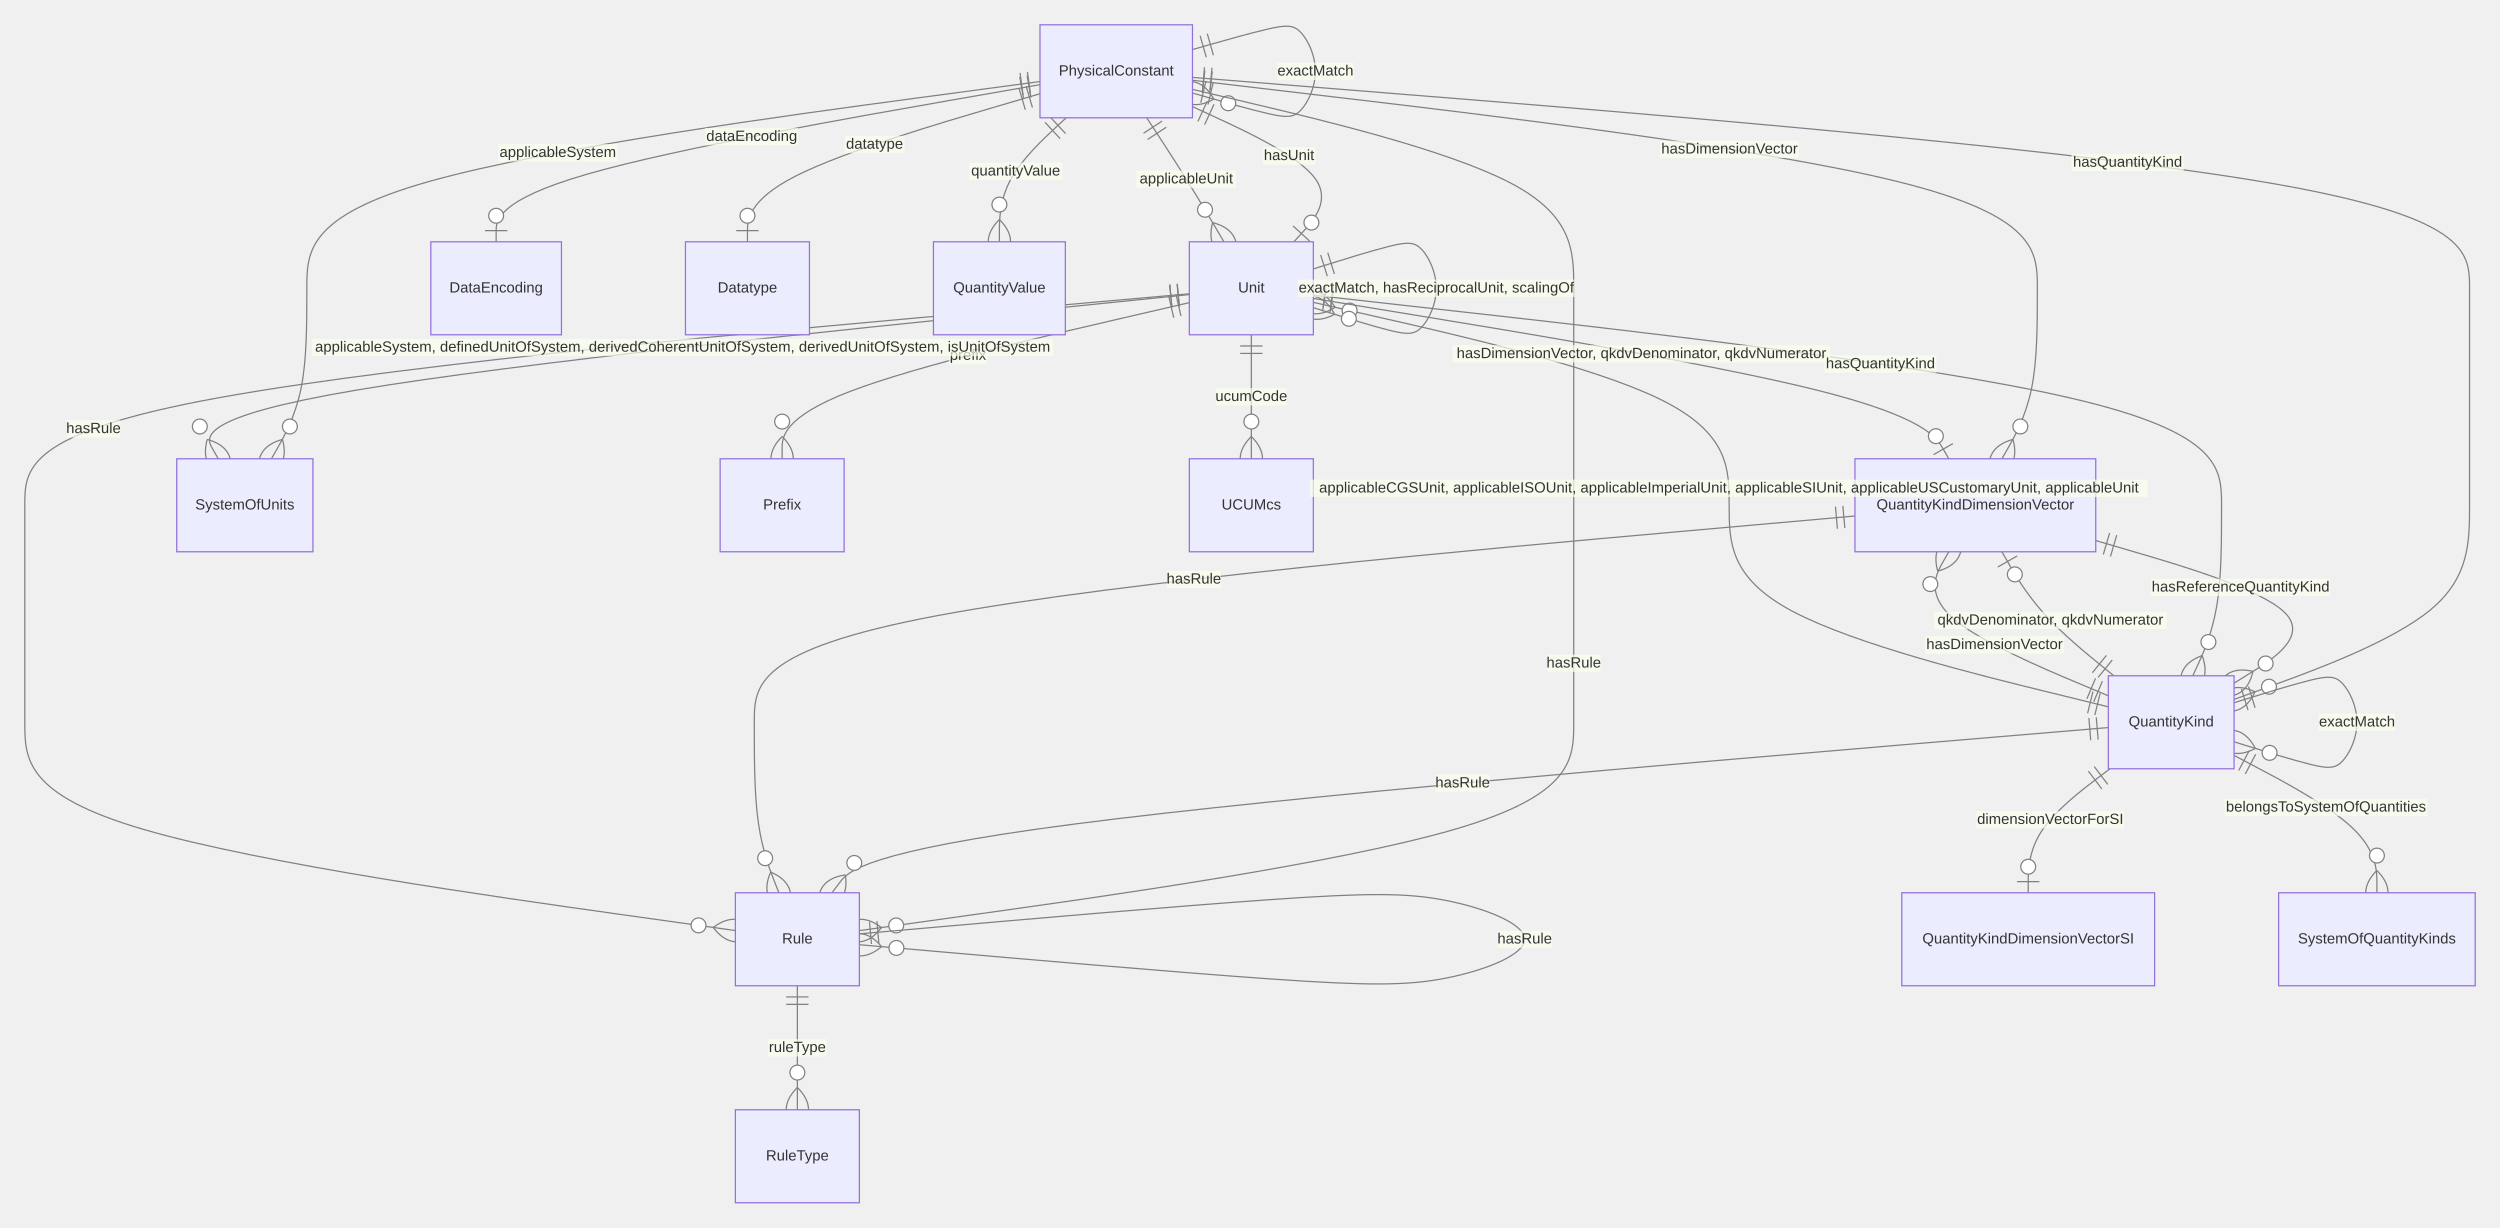
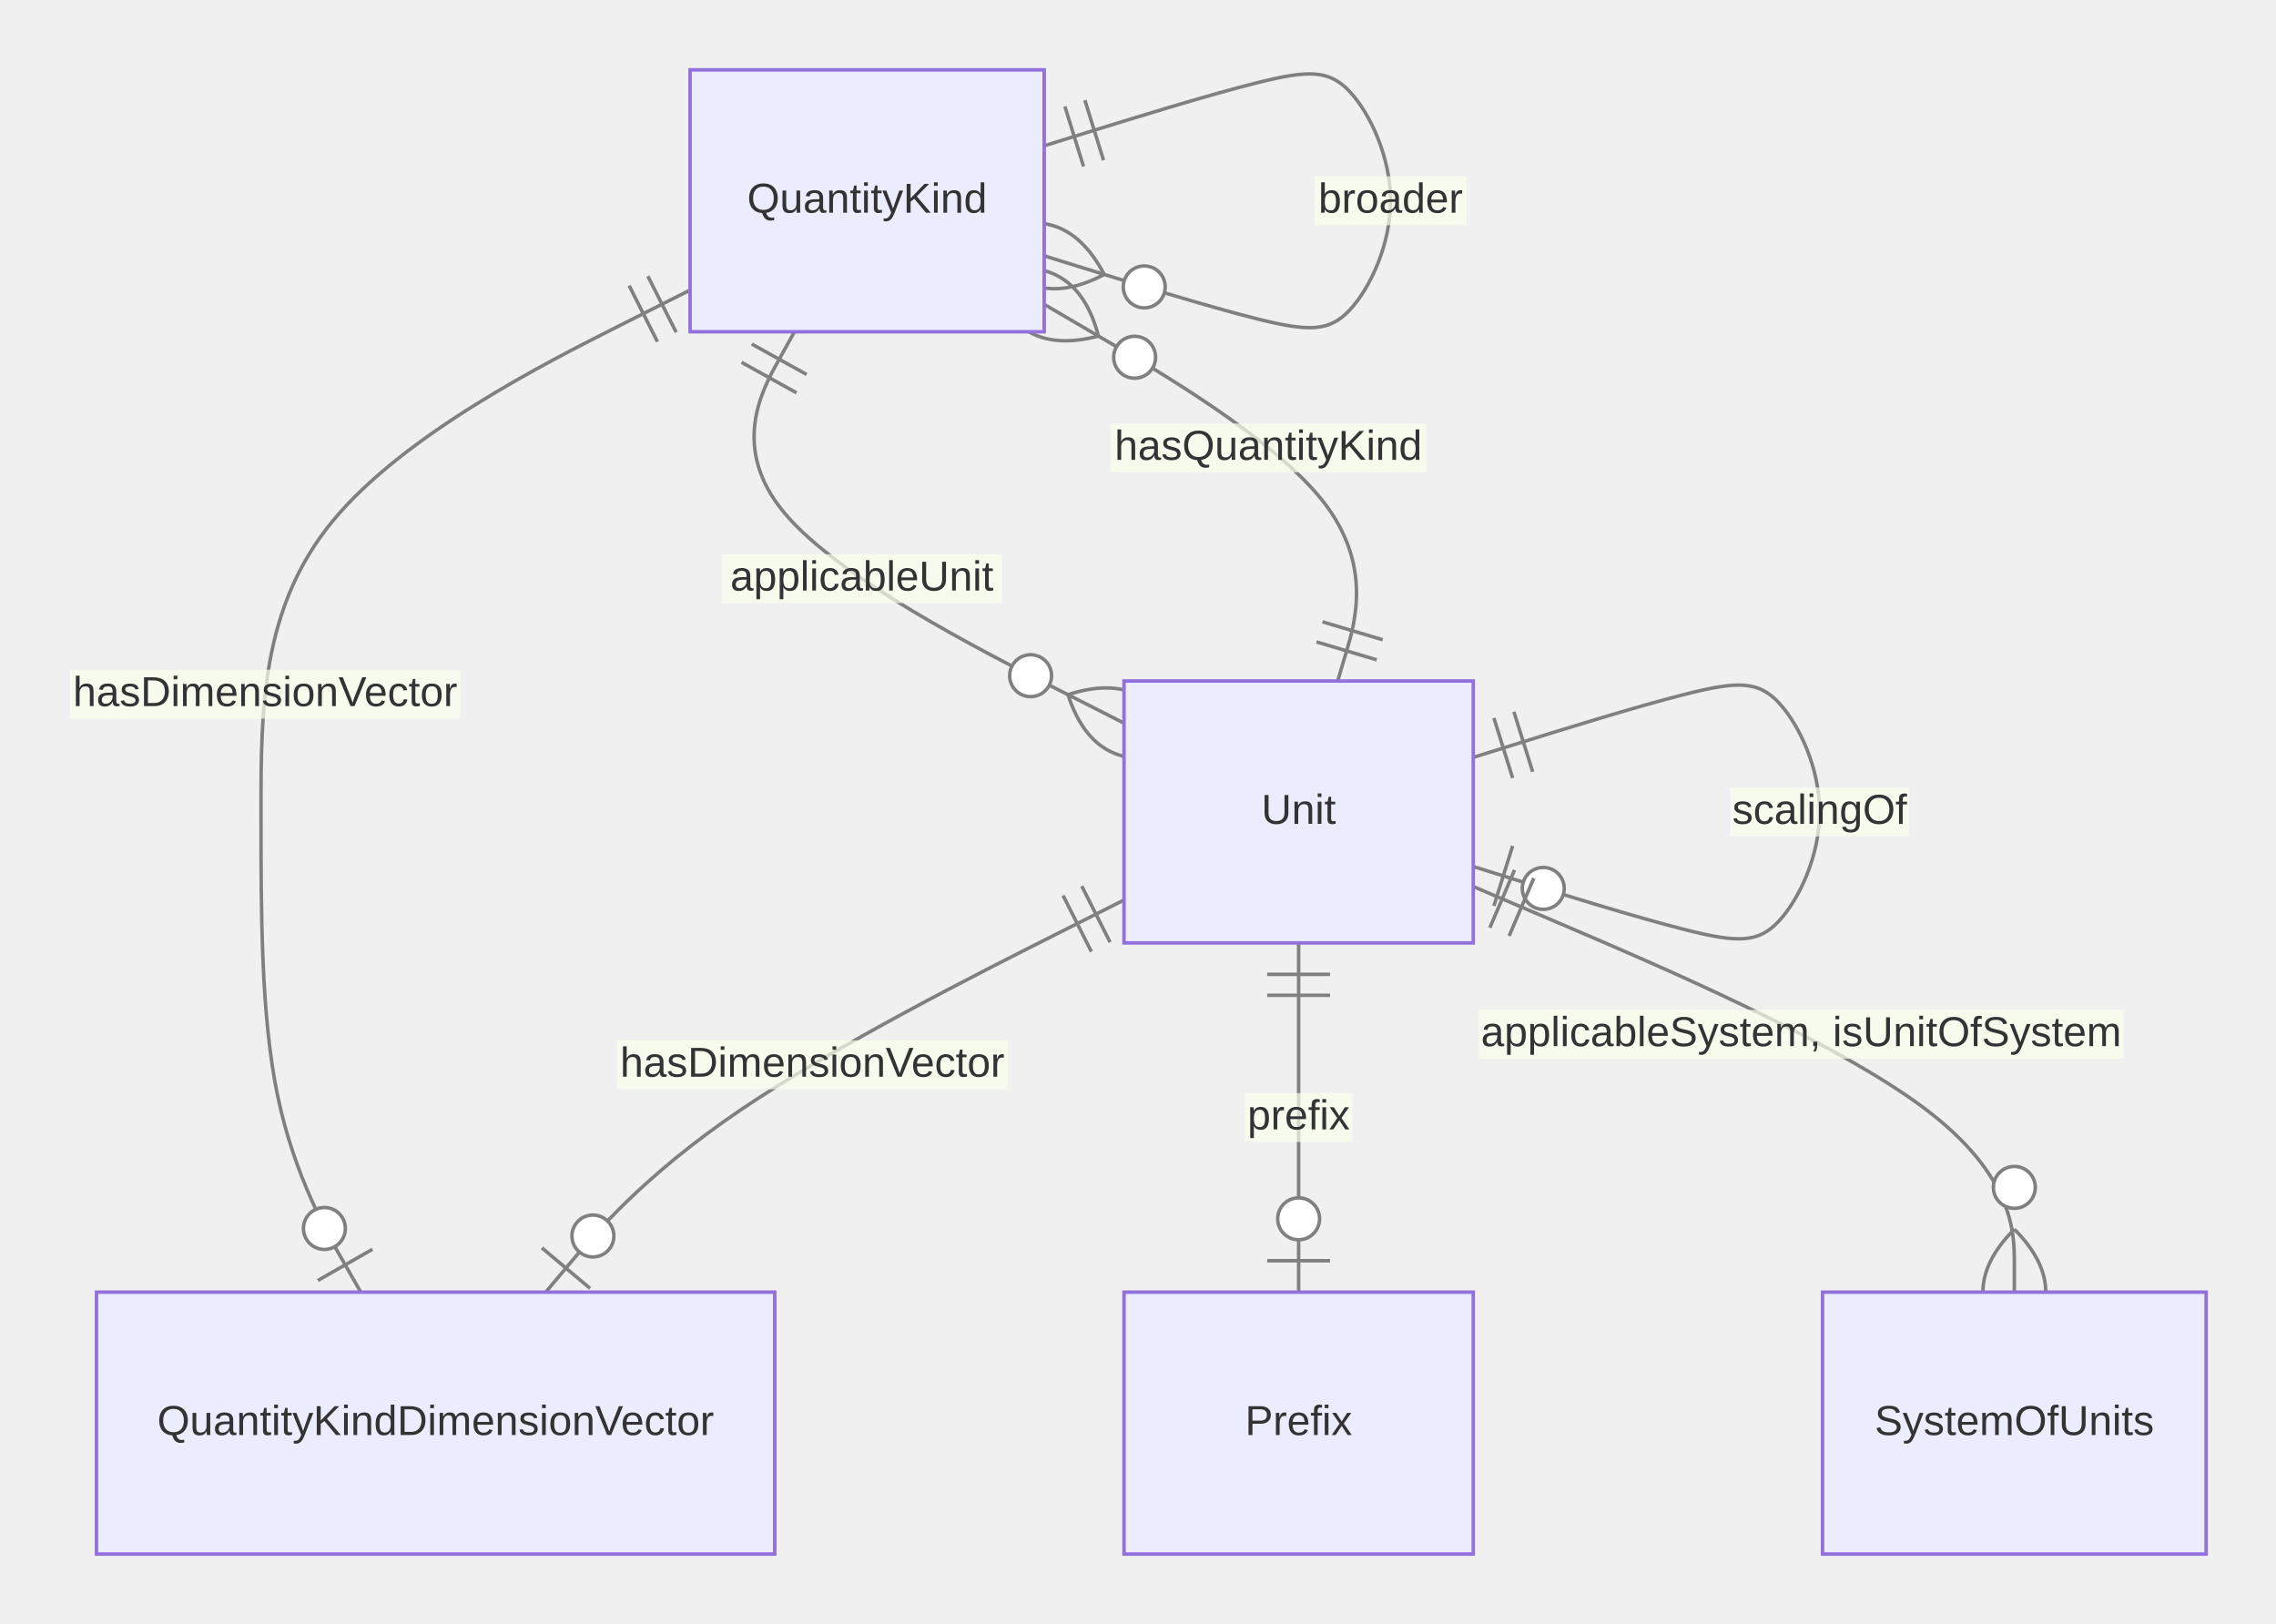
- <svg xmlns="http://www.w3.org/2000/svg" aria-roledescription="er" role="graphics-document document" viewBox="-122.541 0 2016.187 990" height="990" width="2016.187" id="container">
+ <svg xmlns="http://www.w3.org/2000/svg" aria-roledescription="er" role="graphics-document document" viewBox="-7.63 0 651.659 465" height="465" width="651.659" id="container">
  <style>#container{font-family:"trebuchet ms",verdana,arial,sans-serif;font-size:16px;fill:#333;}#container .error-icon{fill:#552222;}#container .error-text{fill:#552222;stroke:#552222;}#container .edge-thickness-normal{stroke-width:1px;}#container .edge-thickness-thick{stroke-width:3.5px;}#container .edge-pattern-solid{stroke-dasharray:0;}#container .edge-thickness-invisible{stroke-width:0;fill:none;}#container .edge-pattern-dashed{stroke-dasharray:3;}#container .edge-pattern-dotted{stroke-dasharray:2;}#container .marker{fill:#333333;stroke:#333333;}#container .marker.cross{stroke:#333333;}#container svg{font-family:"trebuchet ms",verdana,arial,sans-serif;font-size:16px;}#container p{margin:0;}#container .entityBox{fill:#ECECFF;stroke:#9370DB;}#container .attributeBoxOdd{fill:#ffffff;stroke:#9370DB;}#container .attributeBoxEven{fill:#f2f2f2;stroke:#9370DB;}#container .relationshipLabelBox{fill:hsl(80, 100%, 96.275%);opacity:0.7;background-color:hsl(80, 100%, 96.275%);}#container .relationshipLabelBox rect{opacity:0.5;}#container .relationshipLine{stroke:#333333;}#container .entityTitleText{text-anchor:middle;font-size:18px;fill:#333;}#container #MD_PARENT_START{fill:#f5f5f5!important;stroke:#333333!important;stroke-width:1;}#container #MD_PARENT_END{fill:#f5f5f5!important;stroke:#333333!important;stroke-width:1;}#container :root{--mermaid-font-family:"trebuchet ms",verdana,arial,sans-serif;}</style>
  <g />
  <defs>
    <marker orient="auto" markerHeight="240" markerWidth="190" refY="7" refX="0" id="MD_PARENT_START">
      <path d="M 18,7 L9,13 L1,7 L9,1 Z" />
    </marker>
  </defs>
  <defs>
    <marker orient="auto" markerHeight="28" markerWidth="20" refY="7" refX="19" id="MD_PARENT_END">
      <path d="M 18,7 L9,13 L1,7 L9,1 Z" />
    </marker>
  </defs>
  <defs>
    <marker orient="auto" markerHeight="18" markerWidth="18" refY="9" refX="0" id="ONLY_ONE_START">
      <path d="M9,0 L9,18 M15,0 L15,18" fill="none" stroke="gray" />
    </marker>
  </defs>
  <defs>
    <marker orient="auto" markerHeight="18" markerWidth="18" refY="9" refX="18" id="ONLY_ONE_END">
      <path d="M3,0 L3,18 M9,0 L9,18" fill="none" stroke="gray" />
    </marker>
  </defs>
  <defs>
    <marker orient="auto" markerHeight="18" markerWidth="30" refY="9" refX="0" id="ZERO_OR_ONE_START">
      <circle r="6" cy="9" cx="21" fill="white" stroke="gray" />
      <path d="M9,0 L9,18" fill="none" stroke="gray" />
    </marker>
  </defs>
  <defs>
    <marker orient="auto" markerHeight="18" markerWidth="30" refY="9" refX="30" id="ZERO_OR_ONE_END">
      <circle r="6" cy="9" cx="9" fill="white" stroke="gray" />
      <path d="M21,0 L21,18" fill="none" stroke="gray" />
    </marker>
  </defs>
  <defs>
    <marker orient="auto" markerHeight="36" markerWidth="45" refY="18" refX="18" id="ONE_OR_MORE_START">
      <path d="M0,18 Q 18,0 36,18 Q 18,36 0,18 M42,9 L42,27" fill="none" stroke="gray" />
    </marker>
  </defs>
  <defs>
    <marker orient="auto" markerHeight="36" markerWidth="45" refY="18" refX="27" id="ONE_OR_MORE_END">
      <path d="M3,9 L3,27 M9,18 Q27,0 45,18 Q27,36 9,18" fill="none" stroke="gray" />
    </marker>
  </defs>
  <defs>
    <marker orient="auto" markerHeight="36" markerWidth="57" refY="18" refX="18" id="ZERO_OR_MORE_START">
      <circle r="6" cy="18" cx="48" fill="white" stroke="gray" />
      <path d="M0,18 Q18,0 36,18 Q18,36 0,18" fill="none" stroke="gray" />
    </marker>
  </defs>
  <defs>
    <marker orient="auto" markerHeight="36" markerWidth="57" refY="18" refX="39" id="ZERO_OR_MORE_END">
      <circle r="6" cy="18" cx="9" fill="white" stroke="gray" />
      <path d="M21,18 Q39,0 57,18 Q39,36 21,18" fill="none" stroke="gray" />
    </marker>
  </defs>
-   <path style="stroke: gray; fill: none;" marker-start="url(#ONLY_ONE_START)" marker-end="url(#ZERO_OR_ONE_END)" d="M716.19,68.257L643.09,81.048C569.99,93.838,423.789,119.419,350.689,140.543C277.589,161.667,277.589,178.333,277.589,186.667L277.589,195" class="er relationshipLine" />
-   <path style="stroke: gray; fill: none;" marker-start="url(#ONLY_ONE_START)" marker-end="url(#ZERO_OR_ONE_END)" d="M716.19,75.588L676.868,87.157C637.546,98.725,558.903,121.863,519.581,141.765C480.259,161.667,480.259,178.333,480.259,186.667L480.259,195" class="er relationshipLine" />
-   <path style="stroke: gray; fill: none;" marker-start="url(#ONLY_ONE_START)" marker-end="url(#ZERO_OR_ONE_END)" d="M839.151,85.969L860.398,95.807C881.645,105.646,924.139,125.323,937.768,143.495C951.396,161.667,936.158,178.333,928.539,186.667L920.919,195" class="er relationshipLine" />
-   <path style="stroke: gray; fill: none;" marker-start="url(#ONLY_ONE_START)" marker-end="url(#ZERO_OR_MORE_END)" d="M839.151,39.965L850.817,36.637C862.484,33.31,885.817,26.655,900.401,23.327C914.984,20,920.817,20,926.651,26.25C932.484,32.5,938.317,45,938.317,57.5C938.317,70,932.484,82.5,926.651,88.75C920.817,95,914.984,95,900.401,91.673C885.817,88.345,862.484,81.69,850.817,78.363L839.151,75.035" class="er relationshipLine" />
-   <path style="stroke: gray; fill: none;" marker-start="url(#ONLY_ONE_START)" marker-end="url(#ZERO_OR_MORE_END)" d="M839.151,62.429L1010.805,76.191C1182.46,89.953,1525.769,117.476,1697.423,145.821C1869.078,174.167,1869.078,203.333,1869.078,232.5C1869.078,261.667,1869.078,290.833,1869.078,320C1869.078,349.167,1869.078,378.333,1869.078,407.5C1869.078,436.667,1869.078,465.833,1837.426,491.927C1805.773,518.021,1742.468,541.043,1710.816,552.553L1679.163,564.064" class="er relationshipLine" />
-   <path style="stroke: gray; fill: none;" marker-start="url(#ONLY_ONE_START)" marker-end="url(#ZERO_OR_MORE_END)" d="M839.151,64.742L952.714,78.118C1066.277,91.494,1293.403,118.247,1406.967,146.207C1520.53,174.167,1520.53,203.333,1520.53,232.5C1520.53,261.667,1520.53,290.833,1515.768,313.75C1511.006,336.667,1501.482,353.333,1496.72,361.667L1491.958,370" class="er relationshipLine" />
-   <path style="stroke: gray; fill: none;" marker-start="url(#ONLY_ONE_START)" marker-end="url(#ZERO_OR_MORE_END)" d="M737.289,95L728.315,103.333C719.341,111.667,701.394,128.333,692.42,145C683.446,161.667,683.446,178.333,683.446,186.667L683.446,195" class="er relationshipLine" />
-   <path style="stroke: gray; fill: none;" marker-start="url(#ONLY_ONE_START)" marker-end="url(#ZERO_OR_MORE_END)" d="M839.151,72.08L890.398,84.233C941.645,96.387,1044.139,120.693,1095.387,147.43C1146.634,174.167,1146.634,203.333,1146.634,232.5C1146.634,261.667,1146.634,290.833,1146.634,320C1146.634,349.167,1146.634,378.333,1146.634,407.5C1146.634,436.667,1146.634,465.833,1146.634,495C1146.634,524.167,1146.634,553.333,1146.634,582.5C1146.634,611.667,1146.634,640.833,1050.614,668.835C954.594,696.838,762.554,723.675,666.534,737.094L570.514,750.513" class="er relationshipLine" />
-   <path style="stroke: gray; fill: none;" marker-start="url(#ONLY_ONE_START)" marker-end="url(#ZERO_OR_MORE_END)" d="M716.19,65.741L617.645,78.951C519.099,92.161,322.009,118.58,223.464,146.374C124.918,174.167,124.918,203.333,124.918,232.5C124.918,261.667,124.918,290.833,120.156,313.75C115.394,336.667,105.871,353.333,101.109,361.667L96.347,370" class="er relationshipLine" />
-   <path style="stroke: gray; fill: none;" marker-start="url(#ONLY_ONE_START)" marker-end="url(#ZERO_OR_MORE_END)" d="M802.257,95L807.721,103.333C813.185,111.667,824.112,128.333,834.49,145C844.867,161.667,854.695,178.333,859.608,186.667L864.522,195" class="er relationshipLine" />
-   <path style="stroke: gray; fill: none;" marker-start="url(#ONLY_ONE_START)" marker-end="url(#ZERO_OR_ONE_END)" d="M1582.209,545L1571.929,536.667C1561.649,528.333,1541.089,511.667,1526.048,495C1511.006,478.333,1501.482,461.667,1496.72,453.333L1491.958,445" class="er relationshipLine" />
-   <path style="stroke: gray; fill: none;" marker-start="url(#ONLY_ONE_START)" marker-end="url(#ZERO_OR_ONE_END)" d="M1579.05,620L1568.069,628.333C1557.087,636.667,1535.123,653.333,1524.142,670C1513.16,686.667,1513.16,703.333,1513.16,711.667L1513.16,720" class="er relationshipLine" />
-   <path style="stroke: gray; fill: none;" marker-start="url(#ONLY_ONE_START)" marker-end="url(#ZERO_OR_MORE_END)" d="M1679.163,566.749L1690.83,563.124C1702.497,559.499,1725.83,552.25,1740.413,548.625C1754.997,545,1760.83,545,1766.663,551.25C1772.497,557.5,1778.33,570,1778.33,582.5C1778.33,595,1772.497,607.5,1766.663,613.75C1760.83,620,1754.997,620,1740.413,616.375C1725.83,612.75,1702.497,605.501,1690.83,601.876L1679.163,598.251" class="er relationshipLine" />
-   <path style="stroke: gray; fill: none;" marker-start="url(#ONLY_ONE_START)" marker-end="url(#ZERO_OR_MORE_END)" d="M1577.773,561.168L1551.566,550.14C1525.358,539.112,1472.944,517.056,1451.499,497.695C1430.053,478.333,1439.577,461.667,1444.339,453.333L1449.101,445" class="er relationshipLine" />
-   <path style="stroke: gray; fill: none;" marker-start="url(#ONLY_ONE_START)" marker-end="url(#ZERO_OR_MORE_END)" d="M1577.773,586.754L1412.44,600.629C1247.107,614.503,916.442,642.251,744.893,664.459C573.345,686.667,560.914,703.333,554.699,711.667L548.483,720" class="er relationshipLine" />
-   <path style="stroke: gray; fill: none;" marker-start="url(#ONLY_ONE_START)" marker-end="url(#ZERO_OR_MORE_END)" d="M1679.163,609.236L1698.366,619.363C1717.569,629.491,1755.974,649.745,1775.177,668.206C1794.38,686.667,1794.38,703.333,1794.38,711.667L1794.38,720" class="er relationshipLine" />
-   <path style="stroke: gray; fill: none;" marker-start="url(#ONLY_ONE_START)" marker-end="url(#ZERO_OR_MORE_END)" d="M1577.773,570.057L1526.808,557.547C1475.842,545.038,1373.912,520.019,1322.947,492.926C1271.981,465.833,1271.981,436.667,1271.981,407.5C1271.981,378.333,1271.981,349.167,1216.09,321.892C1160.199,294.618,1048.416,269.236,992.525,256.544L936.634,243.853" class="er relationshipLine" />
-   <path style="stroke: gray; fill: none;" marker-start="url(#ONLY_ONE_START)" marker-end="url(#ZERO_OR_MORE_END)" d="M1567.626,435.958L1601.202,445.798C1634.777,455.638,1701.927,475.319,1720.517,494.485C1739.106,513.651,1709.135,532.302,1694.149,541.627L1679.163,550.953" class="er relationshipLine" />
-   <path style="stroke: gray; fill: none;" marker-start="url(#ONLY_ONE_START)" marker-end="url(#ZERO_OR_MORE_END)" d="M1373.433,416.127L1225.49,429.273C1077.547,442.418,781.662,468.709,633.719,496.438C485.776,524.167,485.776,553.333,485.776,582.5C485.776,611.667,485.776,640.833,489.084,663.75C492.393,686.667,499.009,703.333,502.318,711.667L505.626,720" class="er relationshipLine" />
-   <path style="stroke: gray; fill: none;" marker-start="url(#ONLY_ONE_START)" marker-end="url(#ZERO_OR_MORE_END)" d="M570.514,753.127L633.638,747.606C696.763,742.085,823.012,731.042,901.918,725.521C980.824,720,1012.386,720,1043.948,726.25C1075.511,732.5,1107.073,745,1107.073,757.5C1107.073,770,1075.511,782.5,1043.948,788.75C1012.386,795,980.824,795,901.918,789.479C823.012,783.958,696.763,772.915,633.638,767.394L570.514,761.873" class="er relationshipLine" />
-   <path style="stroke: gray; fill: none;" marker-start="url(#ONLY_ONE_START)" marker-end="url(#ZERO_OR_MORE_END)" d="M520.514,795L520.514,803.333C520.514,811.667,520.514,828.333,520.514,845C520.514,861.667,520.514,878.333,520.514,886.667L520.514,895" class="er relationshipLine" />
-   <path style="stroke: gray; fill: none;" marker-start="url(#ONLY_ONE_START)" marker-end="url(#ZERO_OR_ONE_END)" d="M936.634,240.694L1017.283,253.912C1097.932,267.13,1259.231,293.565,1344.642,315.116C1430.053,336.667,1439.577,353.333,1444.339,361.667L1449.101,370" class="er relationshipLine" />
-   <path style="stroke: gray; fill: none;" marker-start="url(#ONLY_ONE_START)" marker-end="url(#ZERO_OR_MORE_END)" d="M836.634,244.062L781.901,256.718C727.168,269.375,617.701,294.687,562.968,315.677C508.235,336.667,508.235,353.333,508.235,361.667L508.235,370" class="er relationshipLine" />
-   <path style="stroke: gray; fill: none;" marker-start="url(#ONLY_ONE_START)" marker-end="url(#ZERO_OR_MORE_END)" d="M936.634,238.091L1058.708,251.743C1180.782,265.394,1424.93,292.697,1547.004,320.932C1669.078,349.167,1669.078,378.333,1669.078,407.5C1669.078,436.667,1669.078,465.833,1665.21,488.75C1661.343,511.667,1653.608,528.333,1649.74,536.667L1645.872,545" class="er relationshipLine" />
-   <path style="stroke: gray; fill: none;" marker-start="url(#ONLY_ONE_START)" marker-end="url(#ZERO_OR_MORE_END)" d="M836.634,236.923L680.105,250.769C523.576,264.615,210.517,292.308,53.988,320.737C-102.541,349.167,-102.541,378.333,-102.541,407.5C-102.541,436.667,-102.541,465.833,-102.541,495C-102.541,524.167,-102.541,553.333,-102.541,582.5C-102.541,611.667,-102.541,640.833,-7.032,668.83C88.477,696.826,279.496,723.652,375.005,737.065L470.514,750.478" class="er relationshipLine" />
-   <path style="stroke: gray; fill: none;" marker-start="url(#ONLY_ONE_START)" marker-end="url(#ZERO_OR_MORE_END)" d="M836.634,237.577L701.348,251.314C566.062,265.051,295.49,292.526,164.966,314.596C34.442,336.667,43.966,353.333,48.728,361.667L53.49,370" class="er relationshipLine" />
-   <path style="stroke: gray; fill: none;" marker-start="url(#ONLY_ONE_START)" marker-end="url(#ZERO_OR_MORE_END)" d="M886.634,270L886.634,278.333C886.634,286.667,886.634,303.333,886.634,320C886.634,336.667,886.634,353.333,886.634,361.667L886.634,370" class="er relationshipLine" />
-   <path style="stroke: gray; fill: none;" marker-start="url(#ONLY_ONE_START)" marker-end="url(#ZERO_OR_MORE_END)" d="M936.634,216.875L948.3,213.229C959.967,209.583,983.3,202.292,997.884,198.646C1012.467,195,1018.3,195,1024.134,201.25C1029.967,207.5,1035.8,220,1035.8,232.5C1035.8,245,1029.967,257.5,1024.134,263.75C1018.3,270,1012.467,270,997.884,266.354C983.3,262.708,959.967,255.417,948.3,251.771L936.634,248.125" class="er relationshipLine" />
-   <g transform="translate(716.1901,20 )" id="entity-PhysicalConstant-f43f8855-cf72-5deb-8dd3-7b0283708583">
-     <rect height="75" width="122.961" y="0" x="0" class="er entityBox" />
-     <text style="dominant-baseline: middle; text-anchor: middle; font-size: 12px;" transform="translate(61.48029,37.5)" y="0" x="0" id="text-entity-PhysicalConstant-f43f8855-cf72-5deb-8dd3-7b0283708583" class="er entityLabel">PhysicalConstant</text>
-   </g>
-   <g transform="translate(1577.773,545 )" id="entity-QuantityKind-6f79b338-e354-5d95-8035-8883644476ff">
+   <path style="stroke: gray; fill: none;" marker-start="url(#ONLY_ONE_START)" marker-end="url(#ZERO_OR_ONE_END)" d="M189.95,83.06L169.474,93.383C148.999,103.706,108.048,124.353,87.572,149.26C67.097,174.167,67.097,203.333,67.097,232.5C67.097,261.667,67.097,290.833,71.858,313.75C76.62,336.667,86.144,353.333,90.906,361.667L95.668,370" class="er relationshipLine" />
+   <path style="stroke: gray; fill: none;" marker-start="url(#ONLY_ONE_START)" marker-end="url(#ZERO_OR_MORE_END)" d="M291.34,41.749L303.007,38.124C314.673,34.499,338.007,27.25,352.59,23.625C367.173,20,373.007,20,378.84,26.25C384.673,32.5,390.507,45,390.507,57.5C390.507,70,384.673,82.5,378.84,88.75C373.007,95,367.173,95,352.59,91.375C338.007,87.75,314.673,80.501,303.007,76.876L291.34,73.251" class="er relationshipLine" />
+   <path style="stroke: gray; fill: none;" marker-start="url(#ONLY_ONE_START)" marker-end="url(#ZERO_OR_MORE_END)" d="M219.838,95L215.215,103.333C210.591,111.667,201.344,128.333,217.07,147.013C232.795,165.693,273.494,186.385,293.844,196.732L314.193,207.078" class="er relationshipLine" />
+   <path style="stroke: gray; fill: none;" marker-start="url(#ONLY_ONE_START)" marker-end="url(#ZERO_OR_ONE_END)" d="M364.193,270L364.193,278.333C364.193,286.667,364.193,303.333,364.193,320C364.193,336.667,364.193,353.333,364.193,361.667L364.193,370" class="er relationshipLine" />
+   <path style="stroke: gray; fill: none;" marker-start="url(#ONLY_ONE_START)" marker-end="url(#ZERO_OR_ONE_END)" d="M314.193,257.709L293.602,268.091C273.01,278.473,231.828,299.236,204.232,317.952C176.636,336.667,162.626,353.333,155.622,361.667L148.617,370" class="er relationshipLine" />
+   <path style="stroke: gray; fill: none;" marker-start="url(#ONLY_ONE_START)" marker-end="url(#ZERO_OR_ONE_END)" d="M414.193,216.875L425.86,213.229C437.526,209.583,460.86,202.292,475.443,198.646C490.026,195,495.86,195,501.693,201.25C507.526,207.5,513.36,220,513.36,232.5C513.36,245,507.526,257.5,501.693,263.75C495.86,270,490.026,270,475.443,266.354C460.86,262.708,437.526,255.417,425.86,251.771L414.193,248.125" class="er relationshipLine" />
+   <path style="stroke: gray; fill: none;" marker-start="url(#ONLY_ONE_START)" marker-end="url(#ZERO_OR_MORE_END)" d="M375.363,195L377.845,186.667C380.327,178.333,385.292,161.667,371.288,143.692C357.284,125.716,324.312,106.433,307.826,96.791L291.34,87.149" class="er relationshipLine" />
+   <path style="stroke: gray; fill: none;" marker-start="url(#ONLY_ONE_START)" marker-end="url(#ZERO_OR_MORE_END)" d="M414.193,253.85L440.013,264.875C465.833,275.9,517.472,297.95,543.292,317.308C569.111,336.667,569.111,353.333,569.111,361.667L569.111,370" class="er relationshipLine" />
+   <g transform="translate(189.9495,20 )" id="entity-QuantityKind-6f79b338-e354-5d95-8035-8883644476ff">
    <rect height="75" width="101.391" y="0" x="0" class="er entityBox" />
    <text style="dominant-baseline: middle; text-anchor: middle; font-size: 12px;" transform="translate(50.69531,37.5)" y="0" x="0" id="text-entity-QuantityKind-6f79b338-e354-5d95-8035-8883644476ff" class="er entityLabel">QuantityKind</text>
  </g>
-   <g transform="translate(1373.433,370 )" id="entity-QuantityKindDimensionVector-bfa1bf26-fcae-516f-8f63-2f454f3dac1b">
+   <g transform="translate(20,370 )" id="entity-QuantityKindDimensionVector-bfa1bf26-fcae-516f-8f63-2f454f3dac1b">
    <rect height="75" width="194.193" y="0" x="0" class="er entityBox" />
    <text style="dominant-baseline: middle; text-anchor: middle; font-size: 12px;" transform="translate(97.09654,37.5)" y="0" x="0" id="text-entity-QuantityKindDimensionVector-bfa1bf26-fcae-516f-8f63-2f454f3dac1b" class="er entityLabel">QuantityKindDimensionVector</text>
  </g>
-   <g transform="translate(470.5139,720 )" id="entity-Rule-886caf8e-59ff-5db3-a492-27242971196f">
-     <rect height="75" width="100" y="0" x="0" class="er entityBox" />
-     <text style="dominant-baseline: middle; text-anchor: middle; font-size: 12px;" transform="translate(50,37.5)" y="0" x="0" id="text-entity-Rule-886caf8e-59ff-5db3-a492-27242971196f" class="er entityLabel">Rule</text>
-   </g>
-   <g transform="translate(836.6337,195 )" id="entity-Unit-c57ac1ea-0a24-509a-a80e-23f8c03ca739">
+   <g transform="translate(314.1931,195 )" id="entity-Unit-c57ac1ea-0a24-509a-a80e-23f8c03ca739">
    <rect height="75" width="100" y="0" x="0" class="er entityBox" />
    <text style="dominant-baseline: middle; text-anchor: middle; font-size: 12px;" transform="translate(50,37.5)" y="0" x="0" id="text-entity-Unit-c57ac1ea-0a24-509a-a80e-23f8c03ca739" class="er entityLabel">Unit</text>
  </g>
-   <g transform="translate(224.9183,195 )" id="entity-DataEncoding-e949680e-a6e4-55c9-9325-aa69226f3e53">
-     <rect height="75" width="105.34" y="0" x="0" class="er entityBox" />
-     <text style="dominant-baseline: middle; text-anchor: middle; font-size: 12px;" transform="translate(52.67024,37.5)" y="0" x="0" id="text-entity-DataEncoding-e949680e-a6e4-55c9-9325-aa69226f3e53" class="er entityLabel">DataEncoding</text>
+   <g transform="translate(314.1931,370 )" id="entity-Prefix-f6d97b99-faee-5974-b12e-390868d79e86">
+     <rect height="75" width="100" y="0" x="0" class="er entityBox" />
+     <text style="dominant-baseline: middle; text-anchor: middle; font-size: 12px;" transform="translate(50,37.5)" y="0" x="0" id="text-entity-Prefix-f6d97b99-faee-5974-b12e-390868d79e86" class="er entityLabel">Prefix</text>
  </g>
-   <g transform="translate(430.2587,195 )" id="entity-Datatype-eedb5402-d0cc-52bf-9fb8-7b914f648cbe">
-     <rect height="75" width="100" y="0" x="0" class="er entityBox" />
-     <text style="dominant-baseline: middle; text-anchor: middle; font-size: 12px;" transform="translate(50,37.5)" y="0" x="0" id="text-entity-Datatype-eedb5402-d0cc-52bf-9fb8-7b914f648cbe" class="er entityLabel">Datatype</text>
-   </g>
-   <g transform="translate(630.2587,195 )" id="entity-QuantityValue-f2bc13d2-1961-5e2a-9bfe-ab6a05a5860b">
-     <rect height="75" width="106.375" y="0" x="0" class="er entityBox" />
-     <text style="dominant-baseline: middle; text-anchor: middle; font-size: 12px;" transform="translate(53.1875,37.5)" y="0" x="0" id="text-entity-QuantityValue-f2bc13d2-1961-5e2a-9bfe-ab6a05a5860b" class="er entityLabel">QuantityValue</text>
-   </g>
-   <g transform="translate(20,370 )" id="entity-SystemOfUnits-f7f1da8e-a5af-50e1-94d0-c2e741f40e1d">
+   <g transform="translate(514.1931,370 )" id="entity-SystemOfUnits-f7f1da8e-a5af-50e1-94d0-c2e741f40e1d">
    <rect height="75" width="109.837" y="0" x="0" class="er entityBox" />
    <text style="dominant-baseline: middle; text-anchor: middle; font-size: 12px;" transform="translate(54.91826,37.5)" y="0" x="0" id="text-entity-SystemOfUnits-f7f1da8e-a5af-50e1-94d0-c2e741f40e1d" class="er entityLabel">SystemOfUnits</text>
  </g>
-   <g transform="translate(1411.207,720 )" id="entity-QuantityKindDimensionVectorSI-2681a9c0-d385-5c75-b278-85a805bca5b5">
-     <rect height="75" width="203.906" y="0" x="0" class="er entityBox" />
-     <text style="dominant-baseline: middle; text-anchor: middle; font-size: 12px;" transform="translate(101.9531,37.5)" y="0" x="0" id="text-entity-QuantityKindDimensionVectorSI-2681a9c0-d385-5c75-b278-85a805bca5b5" class="er entityLabel">QuantityKindDimensionVectorSI</text>
-   </g>
-   <g transform="translate(1715.113,720 )" id="entity-SystemOfQuantityKinds-09c2a533-d4ff-5ffb-9642-53498359216a">
-     <rect height="75" width="158.533" y="0" x="0" class="er entityBox" />
-     <text style="dominant-baseline: middle; text-anchor: middle; font-size: 12px;" transform="translate(79.26643,37.5)" y="0" x="0" id="text-entity-SystemOfQuantityKinds-09c2a533-d4ff-5ffb-9642-53498359216a" class="er entityLabel">SystemOfQuantityKinds</text>
-   </g>
-   <g transform="translate(470.5139,895 )" id="entity-RuleType-d54df1a6-a17d-5920-9344-6f805c739e55">
-     <rect height="75" width="100" y="0" x="0" class="er entityBox" />
-     <text style="dominant-baseline: middle; text-anchor: middle; font-size: 12px;" transform="translate(50,37.5)" y="0" x="0" id="text-entity-RuleType-d54df1a6-a17d-5920-9344-6f805c739e55" class="er entityLabel">RuleType</text>
-   </g>
-   <g transform="translate(458.2351,370 )" id="entity-Prefix-f6d97b99-faee-5974-b12e-390868d79e86">
-     <rect height="75" width="100" y="0" x="0" class="er entityBox" />
-     <text style="dominant-baseline: middle; text-anchor: middle; font-size: 12px;" transform="translate(50,37.5)" y="0" x="0" id="text-entity-Prefix-f6d97b99-faee-5974-b12e-390868d79e86" class="er entityLabel">Prefix</text>
-   </g>
-   <g transform="translate(836.6337,370 )" id="entity-UCUMcs-8df33f70-0c53-5f8e-a81f-0969bc803a34">
-     <rect height="75" width="100" y="0" x="0" class="er entityBox" />
-     <text style="dominant-baseline: middle; text-anchor: middle; font-size: 12px;" transform="translate(50,37.5)" y="0" x="0" id="text-entity-UCUMcs-8df33f70-0c53-5f8e-a81f-0969bc803a34" class="er entityLabel">UCUMcs</text>
-   </g>
-   <rect height="14" width="74.908" y="103.246" x="446.266" class="er relationshipLabelBox" />
-   <text style="text-anchor: middle; dominant-baseline: middle; font-size: 12px;" y="110.246" x="483.72" id="rel1" class="er relationshipLabel">dataEncoding</text>
-   <rect height="14" width="48.328" y="109.534" x="558.603" class="er relationshipLabelBox" />
-   <text style="text-anchor: middle; dominant-baseline: middle; font-size: 12px;" y="116.534" x="582.767" id="rel2" class="er relationshipLabel">datatype</text>
-   <rect height="14" width="42.404" y="118.69" x="895.852" class="er relationshipLabelBox" />
-   <text style="text-anchor: middle; dominant-baseline: middle; font-size: 12px;" y="125.69" x="917.054" id="rel3" class="er relationshipLabel">hasUnit</text>
-   <rect height="14" width="61.453" y="50.5" x="907.59" class="er relationshipLabelBox" />
-   <text style="text-anchor: middle; dominant-baseline: middle; font-size: 12px;" y="57.5" x="938.317" id="rel4" class="er relationshipLabel">exactMatch</text>
-   <rect height="14" width="90.438" y="124.081" x="1548.107" class="er relationshipLabelBox" />
-   <text style="text-anchor: middle; dominant-baseline: middle; font-size: 12px;" y="131.081" x="1593.326" id="rel5" class="er relationshipLabel">hasQuantityKind</text>
-   <rect height="14" width="111.849" y="113.42" x="1216.357" class="er relationshipLabelBox" />
-   <text style="text-anchor: middle; dominant-baseline: middle; font-size: 12px;" y="120.42" x="1272.281" id="rel6" class="er relationshipLabel">hasDimensionVector</text>
-   <rect height="14" width="75.266" y="131.147" x="658.951" class="er relationshipLabelBox" />
-   <text style="text-anchor: middle; dominant-baseline: middle; font-size: 12px;" y="138.147" x="696.584" id="rel7" class="er relationshipLabel">quantityValue</text>
-   <rect height="14" width="43.297" y="527.945" x="1124.986" class="er relationshipLabelBox" />
-   <text style="text-anchor: middle; dominant-baseline: middle; font-size: 12px;" y="534.945" x="1146.634" id="rel8" class="er relationshipLabel">hasRule</text>
-   <rect height="14" width="95.781" y="116.196" x="279.404" class="er relationshipLabelBox" />
-   <text style="text-anchor: middle; dominant-baseline: middle; font-size: 12px;" y="123.196" x="327.295" id="rel9" class="er relationshipLabel">applicableSystem</text>
-   <rect height="14" width="80.312" y="137.507" x="794.026" class="er relationshipLabelBox" />
-   <text style="text-anchor: middle; dominant-baseline: middle; font-size: 12px;" y="144.507" x="834.182" id="rel10" class="er relationshipLabel">applicableUnit</text>
-   <rect height="14" width="187.917" y="493.334" x="1437.083" class="er relationshipLabelBox" />
-   <text style="text-anchor: middle; dominant-baseline: middle; font-size: 12px;" y="500.334" x="1531.042" id="rel11" class="er relationshipLabel">qkdvDenominator, qkdvNumerator</text>
-   <rect height="14" width="119.078" y="654.086" x="1471.442" class="er relationshipLabelBox" />
-   <text style="text-anchor: middle; dominant-baseline: middle; font-size: 12px;" y="661.086" x="1530.981" id="rel12" class="er relationshipLabel">dimensionVectorForSI</text>
-   <rect height="14" width="61.453" y="575.5" x="1747.603" class="er relationshipLabelBox" />
-   <text style="text-anchor: middle; dominant-baseline: middle; font-size: 12px;" y="582.5" x="1778.33" id="rel13" class="er relationshipLabel">exactMatch</text>
-   <rect height="14" width="111.849" y="513.049" x="1430.052" class="er relationshipLabelBox" />
-   <text style="text-anchor: middle; dominant-baseline: middle; font-size: 12px;" y="520.049" x="1485.976" id="rel14" class="er relationshipLabel">hasDimensionVector</text>
-   <rect height="14" width="43.297" y="624.629" x="1035.388" class="er relationshipLabelBox" />
-   <text style="text-anchor: middle; dominant-baseline: middle; font-size: 12px;" y="631.629" x="1057.037" id="rel15" class="er relationshipLabel">hasRule</text>
-   <rect height="14" width="163.429" y="644.122" x="1671.576" class="er relationshipLabelBox" />
-   <text style="text-anchor: middle; dominant-baseline: middle; font-size: 12px;" y="651.122" x="1753.291" id="rel16" class="er relationshipLabel">belongsToSystemOfQuantities</text>
-   <rect height="14" width="675.577" y="386.8" x="933.978" class="er relationshipLabelBox" />
-   <text style="text-anchor: middle; dominant-baseline: middle; font-size: 12px;" y="393.8" x="1271.766" id="rel17" class="er relationshipLabel">applicableCGSUnit, applicableISOUnit, applicableImperialUnit, applicableSIUnit, applicableUSCustomaryUnit, applicableUnit</text>
-   <rect height="14" width="144.375" y="466.678" x="1612.273" class="er relationshipLabelBox" />
-   <text style="text-anchor: middle; dominant-baseline: middle; font-size: 12px;" y="473.678" x="1684.461" id="rel18" class="er relationshipLabel">hasReferenceQuantityKind</text>
-   <rect height="14" width="43.297" y="460.244" x="818.608" class="er relationshipLabelBox" />
-   <text style="text-anchor: middle; dominant-baseline: middle; font-size: 12px;" y="467.244" x="840.256" id="rel19" class="er relationshipLabel">hasRule</text>
-   <rect height="14" width="43.297" y="750.5" x="1085.425" class="er relationshipLabelBox" />
-   <text style="text-anchor: middle; dominant-baseline: middle; font-size: 12px;" y="757.5" x="1107.073" id="rel20" class="er relationshipLabel">hasRule</text>
-   <rect height="14" width="46.922" y="838" x="497.053" class="er relationshipLabelBox" />
-   <text style="text-anchor: middle; dominant-baseline: middle; font-size: 12px;" y="845" x="520.514" id="rel21" class="er relationshipLabel">ruleType</text>
-   <rect height="14" width="304.498" y="278.396" x="1049.024" class="er relationshipLabelBox" />
-   <text style="text-anchor: middle; dominant-baseline: middle; font-size: 12px;" y="285.396" x="1201.273" id="rel22" class="er relationshipLabel">hasDimensionVector, qkdvDenominator, qkdvNumerator</text>
-   <rect height="14" width="30.84" y="279.801" x="642.661" class="er relationshipLabelBox" />
-   <text style="text-anchor: middle; dominant-baseline: middle; font-size: 12px;" y="286.801" x="658.081" id="rel23" class="er relationshipLabel">prefix</text>
-   <rect height="14" width="90.438" y="286.585" x="1348.77" class="er relationshipLabelBox" />
-   <text style="text-anchor: middle; dominant-baseline: middle; font-size: 12px;" y="293.585" x="1393.988" id="rel24" class="er relationshipLabel">hasQuantityKind</text>
-   <rect height="14" width="43.297" y="338.873" x="-68.805" class="er relationshipLabelBox" />
-   <text style="text-anchor: middle; dominant-baseline: middle; font-size: 12px;" y="345.873" x="-47.156" id="rel25" class="er relationshipLabel">hasRule</text>
-   <rect height="14" width="597.562" y="273.212" x="129.204" class="er relationshipLabelBox" />
-   <text style="text-anchor: middle; dominant-baseline: middle; font-size: 12px;" y="280.212" x="427.985" id="rel26" class="er relationshipLabel">applicableSystem, definedUnitOfSystem, derivedCoherentUnitOfSystem, derivedUnitOfSystem, isUnitOfSystem</text>
-   <rect height="14" width="57.078" y="313" x="858.095" class="er relationshipLabelBox" />
-   <text style="text-anchor: middle; dominant-baseline: middle; font-size: 12px;" y="320" x="886.634" id="rel27" class="er relationshipLabel">ucumCode</text>
-   <rect height="14" width="223.15" y="225.5" x="924.225" class="er relationshipLabelBox" />
-   <text style="text-anchor: middle; dominant-baseline: middle; font-size: 12px;" y="232.5" x="1035.8" id="rel28" class="er relationshipLabel">exactMatch, hasReciprocalUnit, scalingOf</text>
+   <rect height="14" width="111.849" y="191.783" x="12.37" class="er relationshipLabelBox" />
+   <text style="text-anchor: middle; dominant-baseline: middle; font-size: 12px;" y="198.783" x="68.295" id="rel1" class="er relationshipLabel">hasDimensionVector</text>
+   <rect height="14" width="43.532" y="50.5" x="368.741" class="er relationshipLabelBox" />
+   <text style="text-anchor: middle; dominant-baseline: middle; font-size: 12px;" y="57.5" x="390.507" id="rel2" class="er relationshipLabel">broader</text>
+   <rect height="14" width="80.313" y="158.7" x="198.984" class="er relationshipLabelBox" />
+   <text style="text-anchor: middle; dominant-baseline: middle; font-size: 12px;" y="165.7" x="239.14" id="rel3" class="er relationshipLabel">applicableUnit</text>
+   <rect height="14" width="30.84" y="313" x="348.773" class="er relationshipLabelBox" />
+   <text style="text-anchor: middle; dominant-baseline: middle; font-size: 12px;" y="320" x="364.193" id="rel4" class="er relationshipLabel">prefix</text>
+   <rect height="14" width="111.849" y="297.905" x="169.023" class="er relationshipLabelBox" />
+   <text style="text-anchor: middle; dominant-baseline: middle; font-size: 12px;" y="304.905" x="224.947" id="rel5" class="er relationshipLabel">hasDimensionVector</text>
+   <rect height="14" width="51.104" y="225.5" x="487.808" class="er relationshipLabelBox" />
+   <text style="text-anchor: middle; dominant-baseline: middle; font-size: 12px;" y="232.5" x="513.36" id="rel6" class="er relationshipLabel">scalingOf</text>
+   <rect height="14" width="90.438" y="121.262" x="310.299" class="er relationshipLabelBox" />
+   <text style="text-anchor: middle; dominant-baseline: middle; font-size: 12px;" y="128.262" x="355.518" id="rel7" class="er relationshipLabel">hasQuantityKind</text>
+   <rect height="14" width="184.672" y="289.154" x="415.747" class="er relationshipLabelBox" />
+   <text style="text-anchor: middle; dominant-baseline: middle; font-size: 12px;" y="296.154" x="508.083" id="rel8" class="er relationshipLabel">applicableSystem, isUnitOfSystem</text>
</svg>
